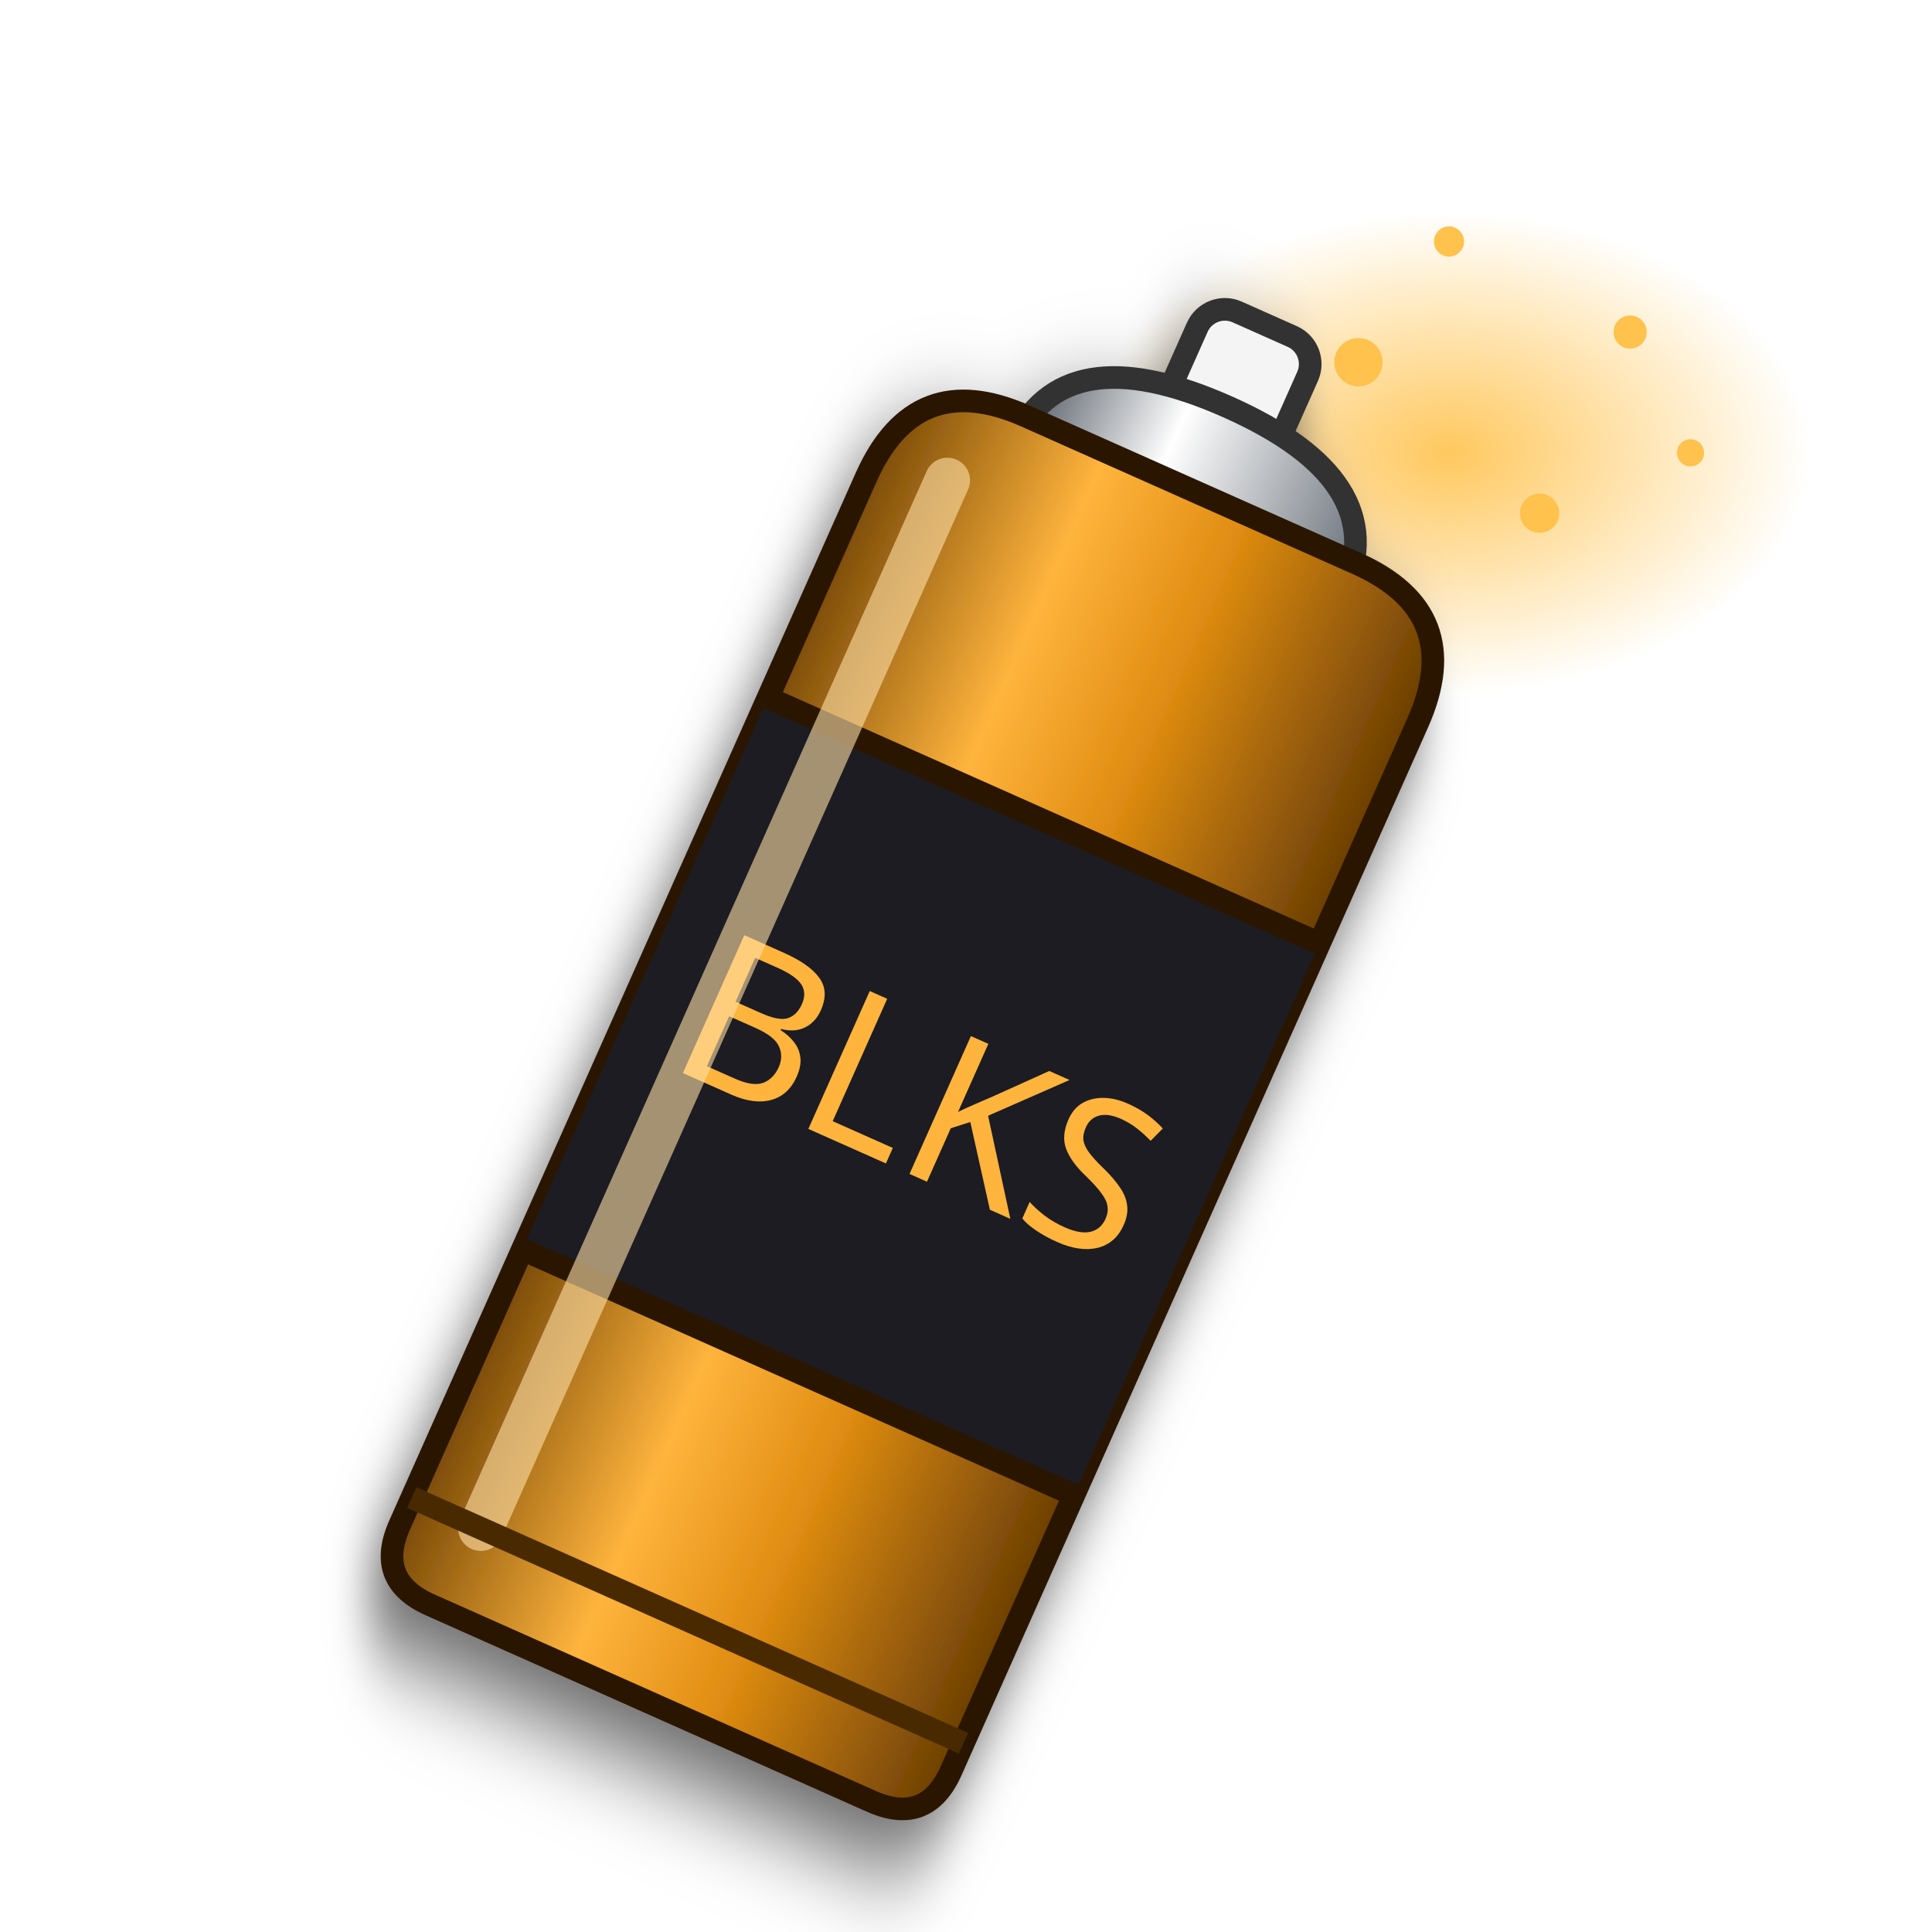
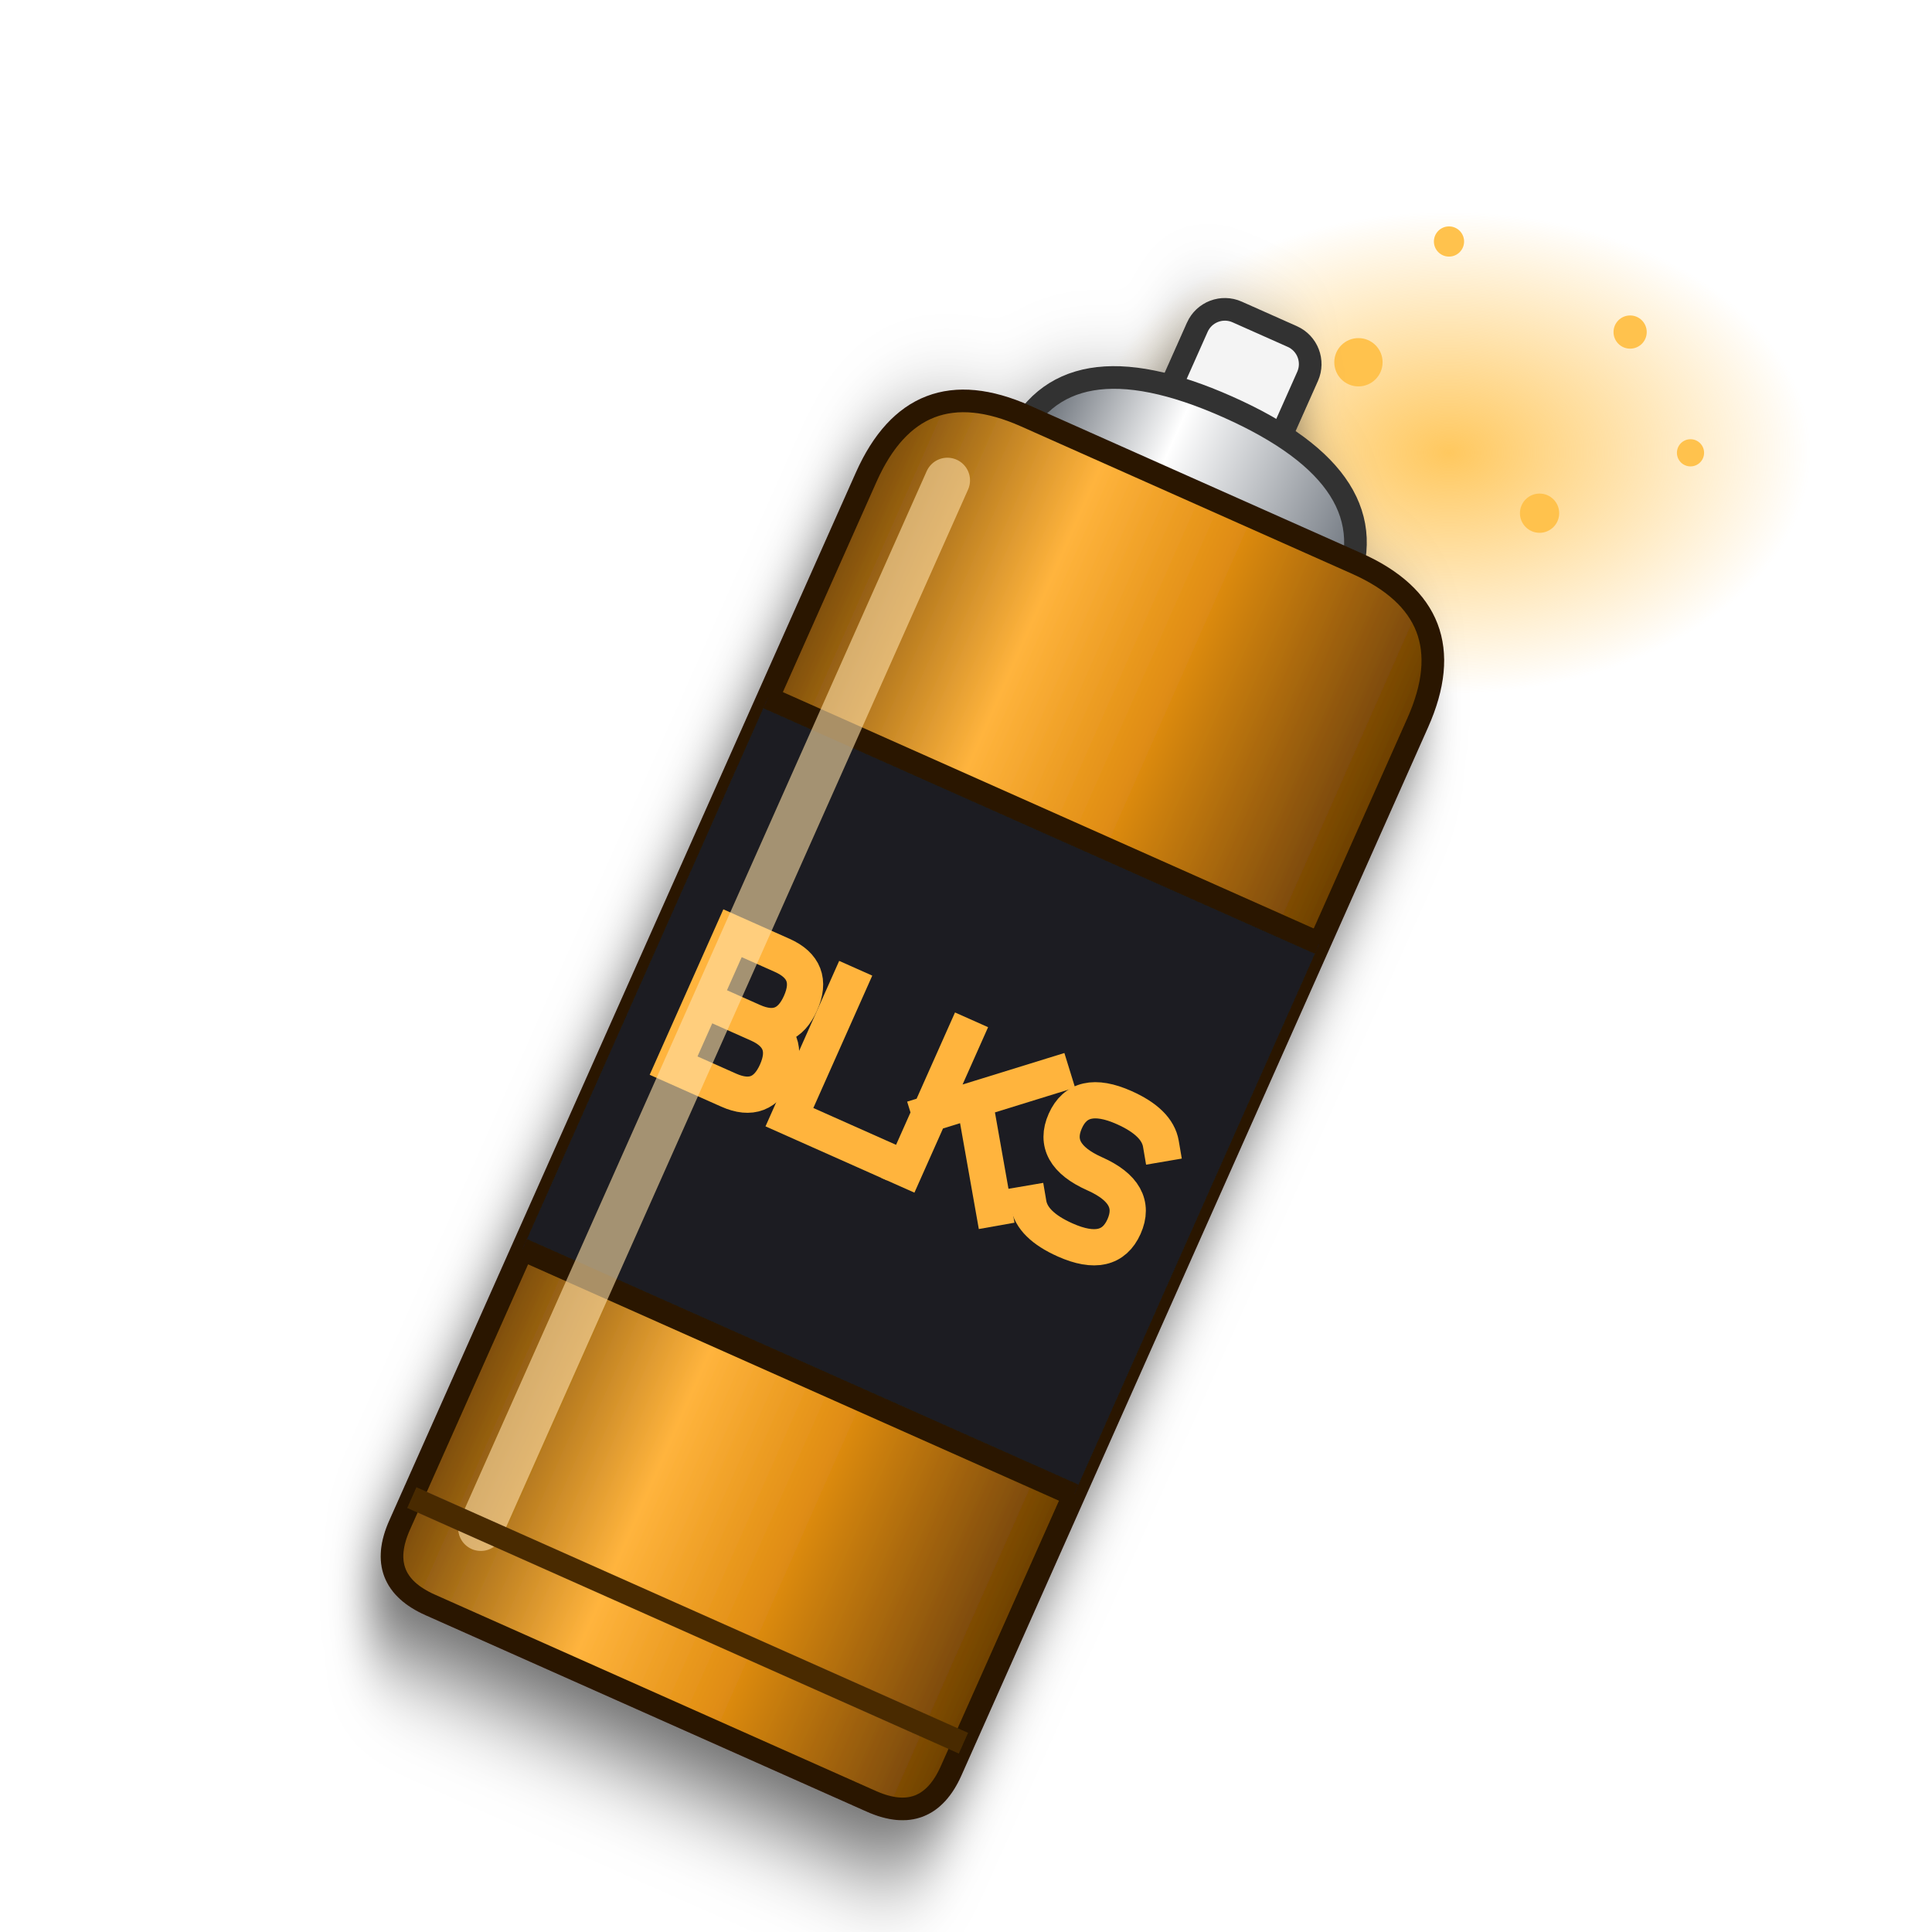
<svg xmlns="http://www.w3.org/2000/svg" viewBox="0 0 128 128">
  <defs>
    <filter id="s" x="-20%" y="-20%" width="140%" height="140%">
      <feDropShadow dx="0" dy="3" stdDeviation="2.5" flood-color="#000" flood-opacity=".6" />
    </filter>
    <linearGradient id="cn" x1="0" y1="0" x2="1" y2="0">
      <stop offset="0" stop-color="#7a4a06" />
      <stop offset=".35" stop-color="#ffb43d" />
      <stop offset=".6" stop-color="#e08d12" />
      <stop offset="1" stop-color="#6a3e04" />
    </linearGradient>
    <linearGradient id="ch" x1="0" y1="0" x2="1" y2="0">
      <stop offset="0" stop-color="#5d646d" />
      <stop offset=".4" stop-color="#ffffff" />
      <stop offset="1" stop-color="#6d747d" />
    </linearGradient>
    <radialGradient id="mist" cx=".5" cy=".5" r=".5">
      <stop offset="0" stop-color="#ffc24d" stop-opacity=".9" />
      <stop offset="1" stop-color="#ffc24d" stop-opacity="0" />
    </radialGradient>
  </defs>
  <ellipse cx="96" cy="30" rx="24" ry="16" fill="url(#mist)" />
  <g fill="#ffc24d">
    <circle cx="90" cy="24" r="1.6" />
    <circle cx="102" cy="34" r="1.3" />
    <circle cx="108" cy="22" r="1.1" />
    <circle cx="96" cy="16" r="1" />
    <circle cx="112" cy="30" r=".9" />
  </g>
  <g filter="url(#s)" transform="rotate(24 60 70)" stroke="#2a1802" stroke-width="1.5" stroke-linejoin="round">
    <rect x="58" y="16" width="8" height="8" rx="2" fill="#f4f4f4" stroke="#333" />
    <path d="M50 30 Q50 22 62 22 Q74 22 74 30 Z" fill="url(#ch)" stroke="#333" />
    <path d="M42 36 Q42 28 50 28 H74 Q82 28 82 36 V112 Q82 116 78 116 H46 Q42 116 42 112 Z" fill="url(#cn)" />
    <rect x="42" y="52" width="40" height="40" fill="#1c1d20" stroke="none" />
    <path d="M42 52 H82 M42 92 H82" stroke="#2a1802" />
-     <text x="62" y="77" text-anchor="middle" font-family="Impact, 'Arial Black', sans-serif" font-size="14" fill="#ffb43d" stroke="none">BLKS</text>
+     <g fill="none" stroke-width="3" stroke-linejoin="miter" stroke-linecap="square">
+       <g transform="translate(46.20 67.20) scale(0.8)" stroke="#ffb43d">
+         <path transform="translate(0 0)" d="M0 0 V12 H5 Q8 12 8 9 Q8 6 5 6 H0 M0 0 H4.5 Q7.5 0 7.5 3 Q7.5 6 4.5 6" />
+         <path transform="translate(10.5 0)" d="M0 0 V12 H8" />
+         <path transform="translate(21.0 0)" d="M0 0 V12 M8 0 L0 7 M3 4.6 L8 12" />
+         <path transform="translate(31.5 0)" d="M8 1.5 Q7 0 4 0 Q0 0 0 3 Q0 6 4 6 Q8 6 8 9 Q8 12 4 12 Q1 12 0 10.5" />
+       </g>
+     </g>
    <path d="M47 34 V110" stroke="#ffe0a8" stroke-opacity=".6" stroke-width="3" stroke-linecap="round" />
    <path d="M42 110 H82" stroke="#4a2c06" />
  </g>
</svg>
